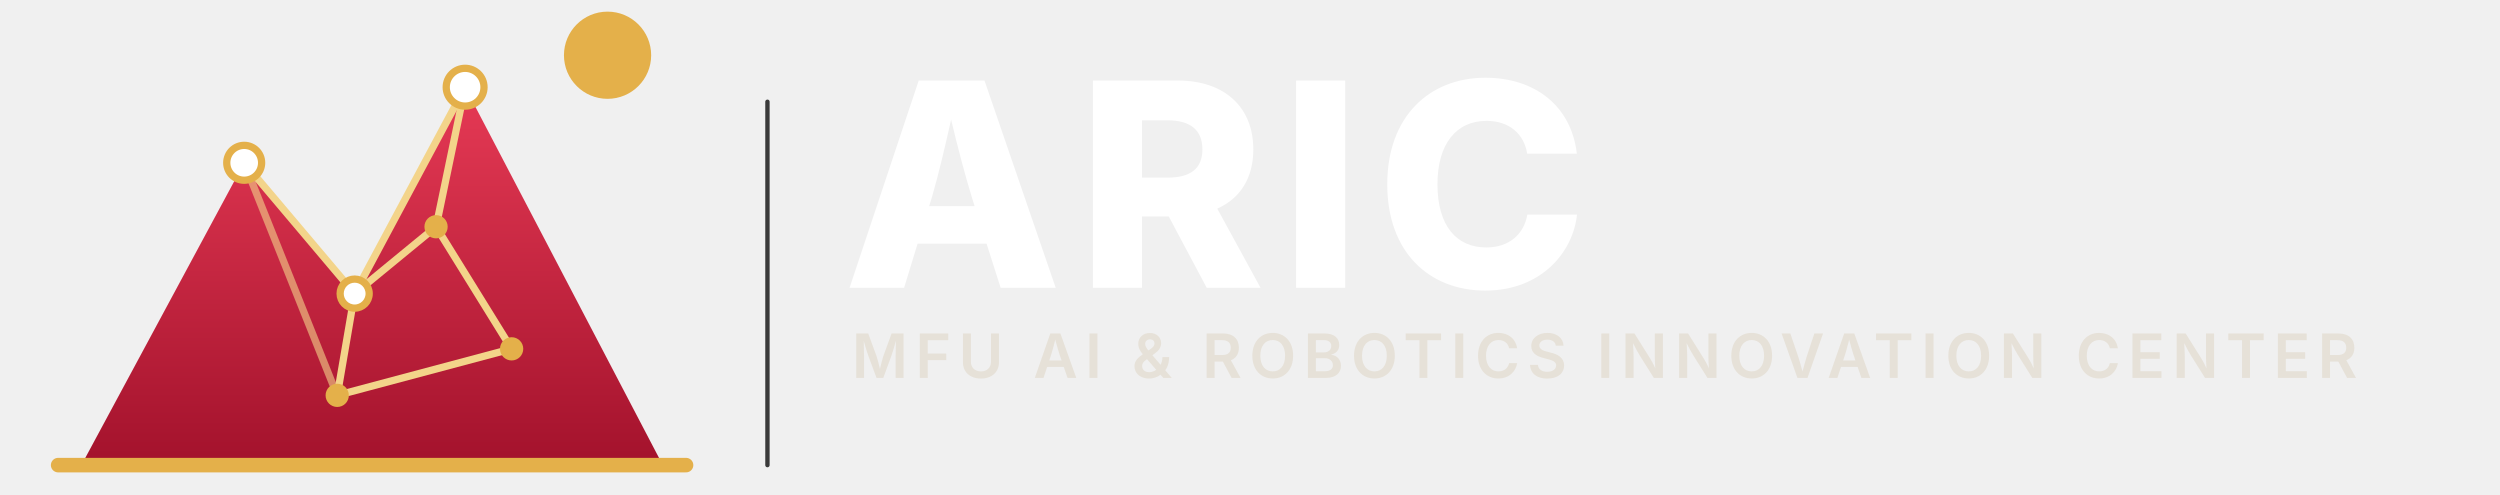
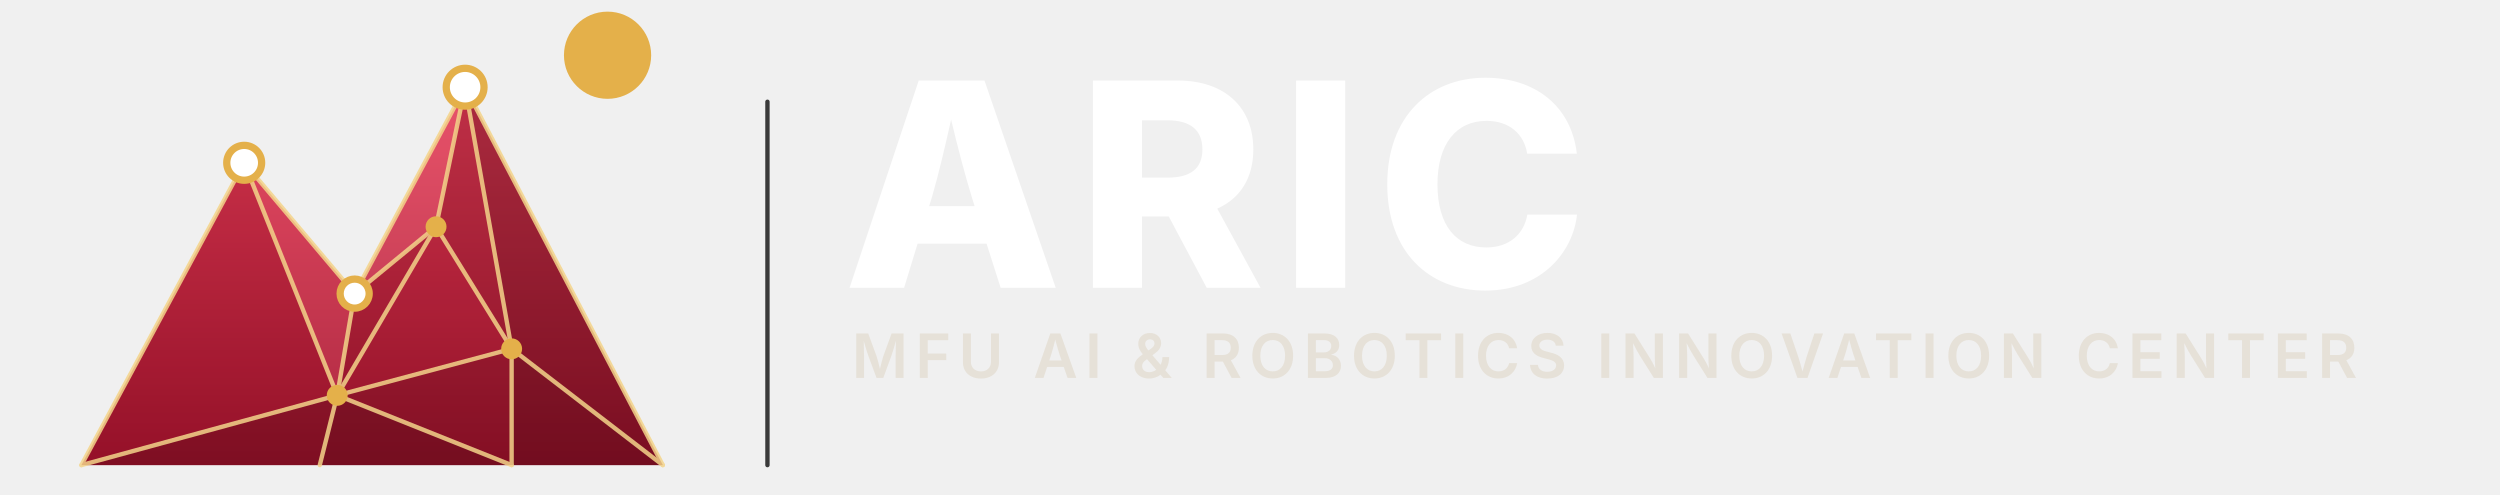
<svg xmlns="http://www.w3.org/2000/svg" viewBox="0 80 1720 340" width="1720" height="340" role="img" aria-label="MFU-ARIC logo">
  <defs>
    <linearGradient id="range" x1="0" y1="0" x2="0" y2="1">
      <stop offset="0" stop-color="#E63A55" />
      <stop offset="1" stop-color="#A3122C" />
    </linearGradient>
  </defs>
  <g>
    <circle cx="418" cy="118" r="30" fill="#E4B04A" />
    <path d="M56 400 L168 192 L244 282 L320 140 L456 400 Z" fill="url(#range)" />
-     <g stroke="#F3D48A" stroke-width="5" stroke-linecap="round" fill="none">
-       <path d="M168 192 L244 282 L320 140" />
-       <path d="M320 140 L300 236 L244 282" />
+     <g>
+       <path d="M56 400 L168 192 L232 352 Z" fill="#000000" fill-opacity="0.09" />
+       <path d="M56 400 L232 352 L220 400 Z" fill="#000000" fill-opacity="0.225" />
+       <path d="M168 192 L244 282 L232 352 Z" fill="#FFFFFF" fill-opacity="0.09" />
+       <path d="M244 282 L300 236 L232 352 Z" fill="#000000" fill-opacity="0.135" />
+       <path d="M244 282 L320 140 L300 236 Z" fill="#FFFFFF" fill-opacity="0.125" />
+       <path d="M320 140 L352 320 L300 236 Z" fill="#000000" fill-opacity="0.165" />
+       <path d="M320 140 L456 400 L352 320 Z" fill="#000000" fill-opacity="0.255" />
+       <path d="M300 236 L352 320 L232 352 Z" fill="#000000" fill-opacity="0.105" />
+       <path d="M232 352 L352 320 L352 400 Z" fill="#000000" fill-opacity="0.195" />
+       <path d="M232 352 L352 400 L220 400 Z" fill="#000000" fill-opacity="0.285" />
+       <path d="M352 320 L456 400 L352 400 Z" fill="#000000" fill-opacity="0.3" />
+     </g>
+     <g stroke="#F3D48A" stroke-width="3" stroke-linecap="round" fill="none" opacity="0.85">
+       <path d="M56 400 L168 192" />
+       <path d="M168 192 L232 352" />
+       <path d="M56 400 L232 352" />
+       <path d="M220 400 L232 352" />
+       <path d="M168 192 L244 282" />
+       <path d="M232 352 L244 282" />
+       <path d="M244 282 L300 236" />
+       <path d="M232 352 L300 236" />
+       <path d="M244 282 L320 140" />
+       <path d="M300 236 L320 140" />
+       <path d="M320 140 L352 320" />
      <path d="M300 236 L352 320" />
-       <path d="M244 282 L232 352 L352 320" />
-       <path d="M168 192 L232 352" opacity="0.6" />
+       <path d="M320 140 L456 400" />
+       <path d="M352 320 L456 400" />
+       <path d="M232 352 L352 320" />
+       <path d="M352 320 L352 400" />
+       <path d="M232 352 L352 400" />
    </g>
    <g fill="#E4B04A">
-       <circle cx="300" cy="236" r="8" />
-       <circle cx="232" cy="352" r="8" />
-       <circle cx="352" cy="320" r="8" />
+       <circle cx="300" cy="236" r="7.2" />
+       <circle cx="232" cy="352" r="7.2" />
+       <circle cx="352" cy="320" r="7.2" />
    </g>
    <g fill="#FFFFFF" stroke="#E4B04A" stroke-width="5">
      <circle cx="168" cy="192" r="12" />
      <circle cx="244" cy="282" r="10" />
      <circle cx="320" cy="140" r="13" />
    </g>
-     <path d="M40 400 H472" stroke="#E4B04A" stroke-width="10" stroke-linecap="round" />
  </g>
  <path d="M528 150 V400" stroke="#3A3A3A" stroke-width="3" stroke-linecap="round" />
  <g font-family="Inter, 'Segoe UI', Helvetica, Arial, 'Noto Sans', sans-serif">
    <text x="580" y="278" font-size="196" font-weight="800" letter-spacing="10" fill="#FFFFFF">ARIC</text>
    <text x="586" y="340" font-size="42" font-weight="600" letter-spacing="5" fill="#E6E1D8">MFU AI &amp; ROBOTICS INNOVATION CENTER</text>
  </g>
</svg>
